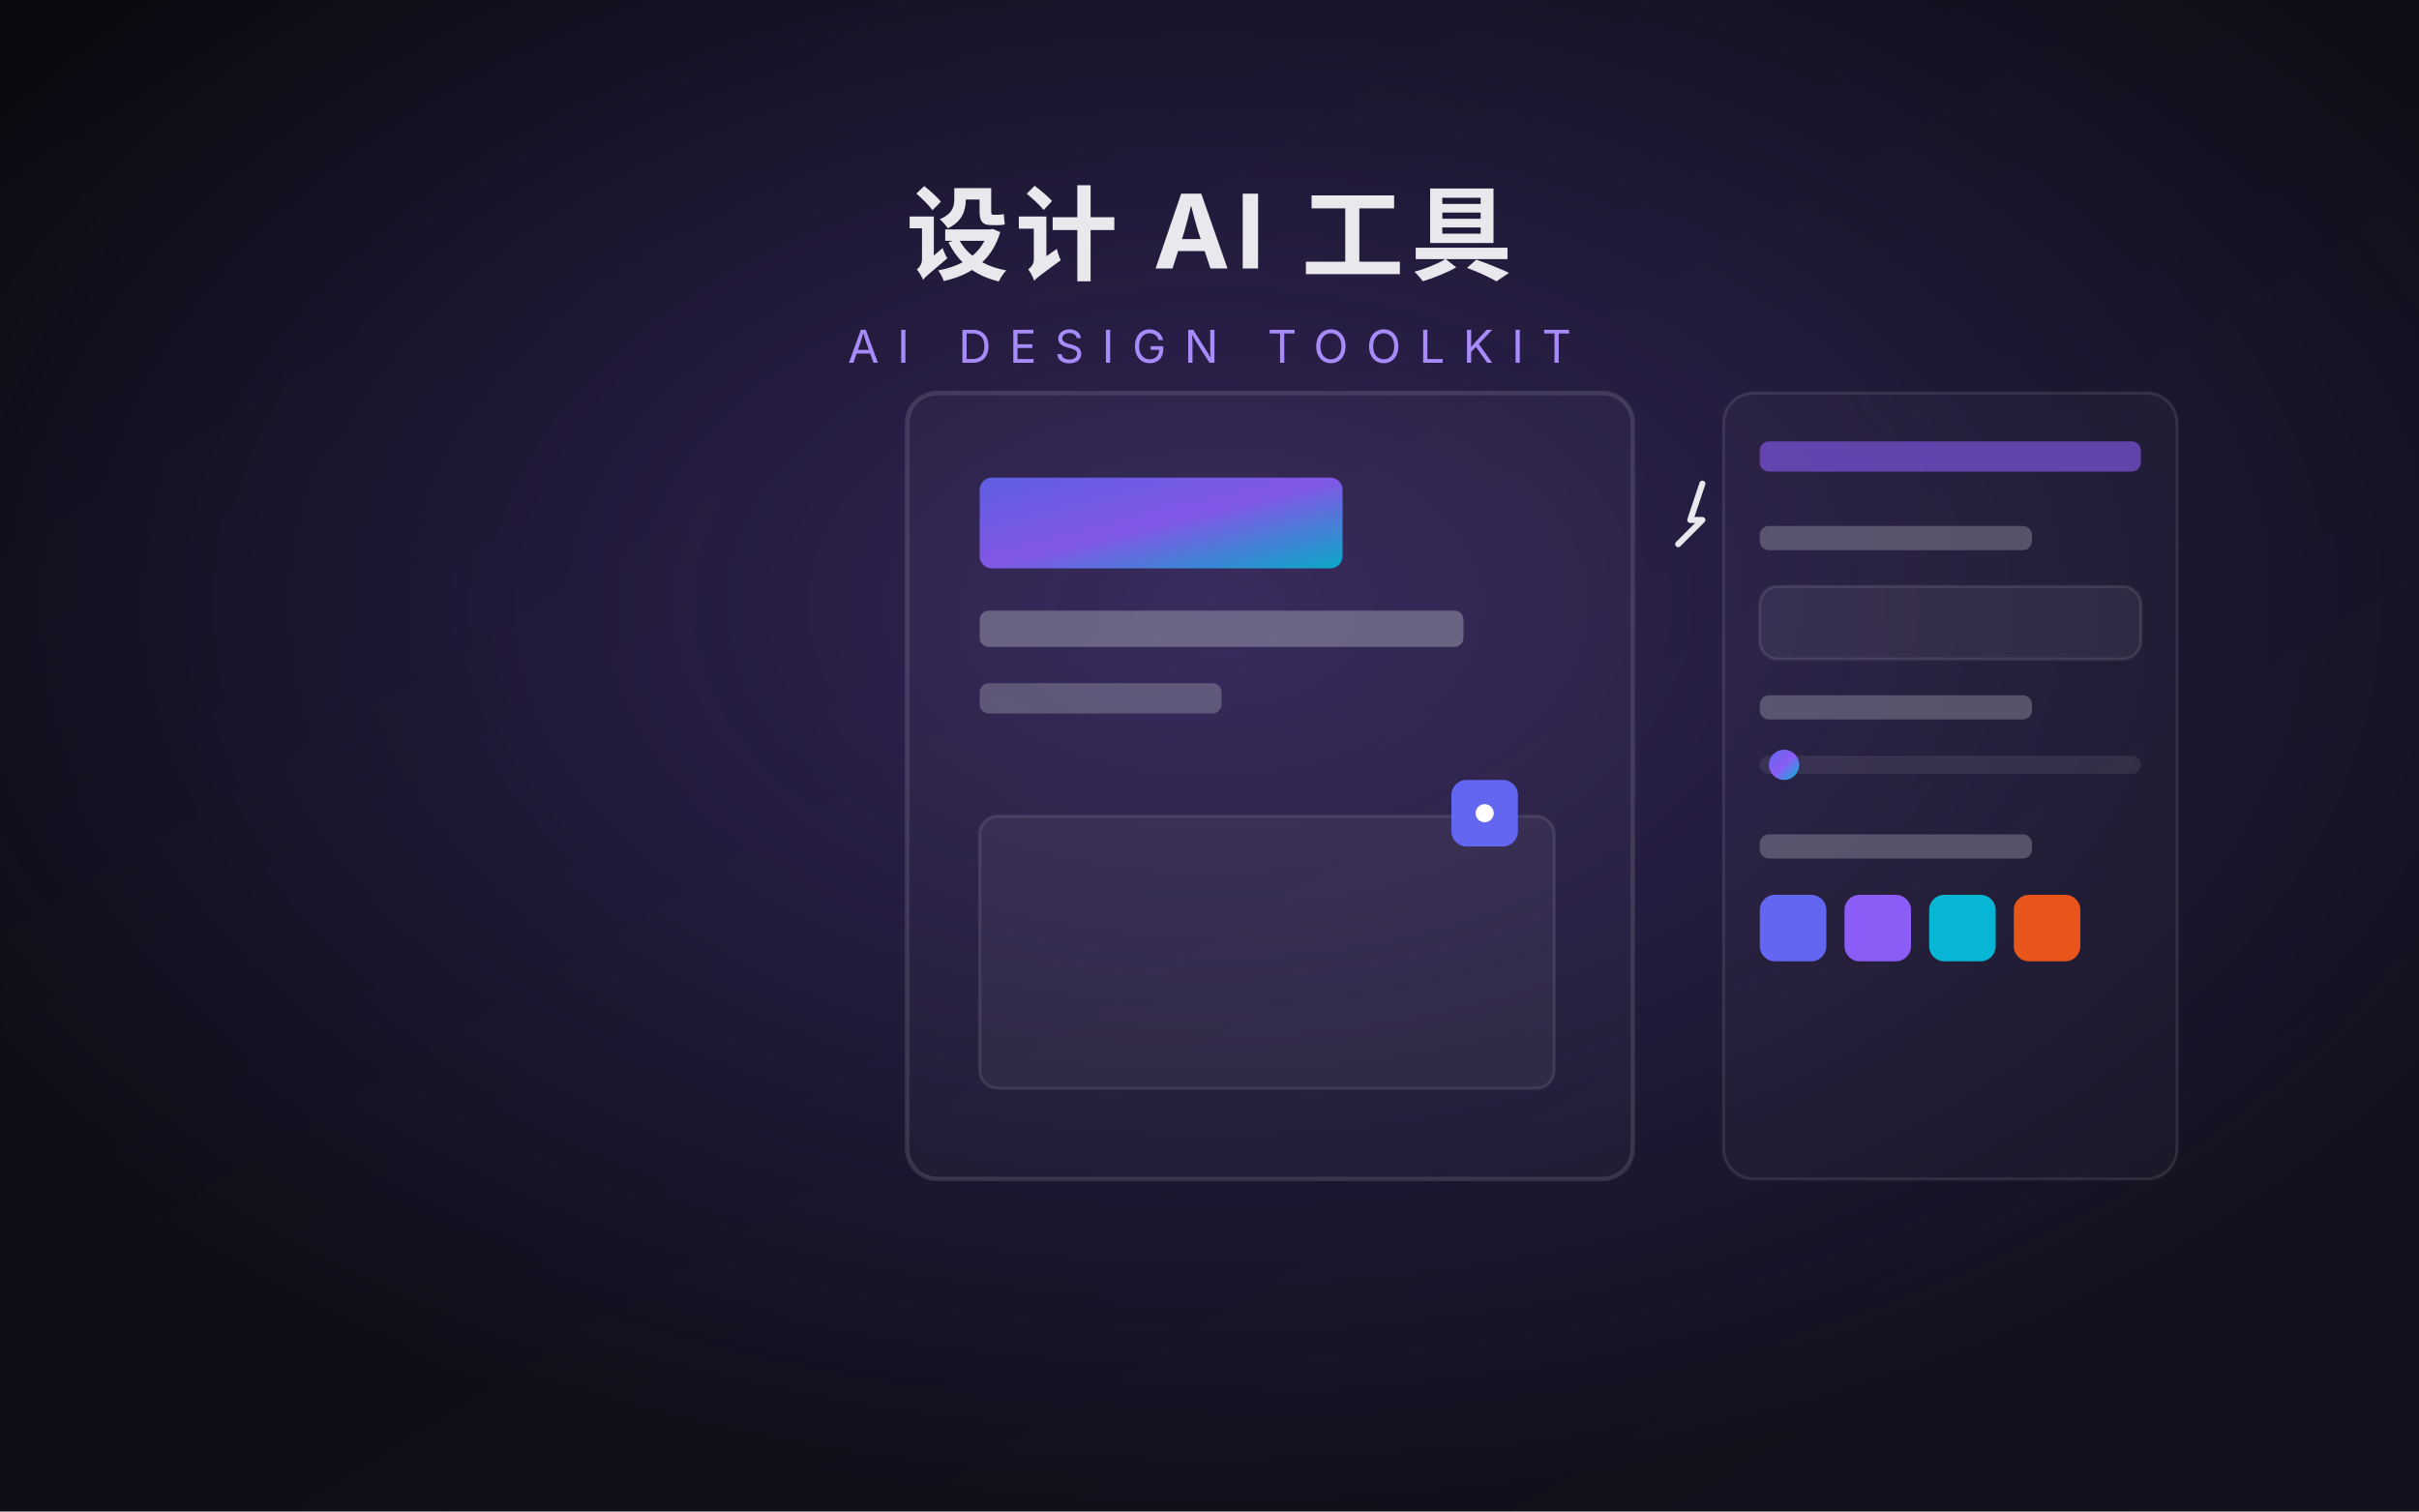
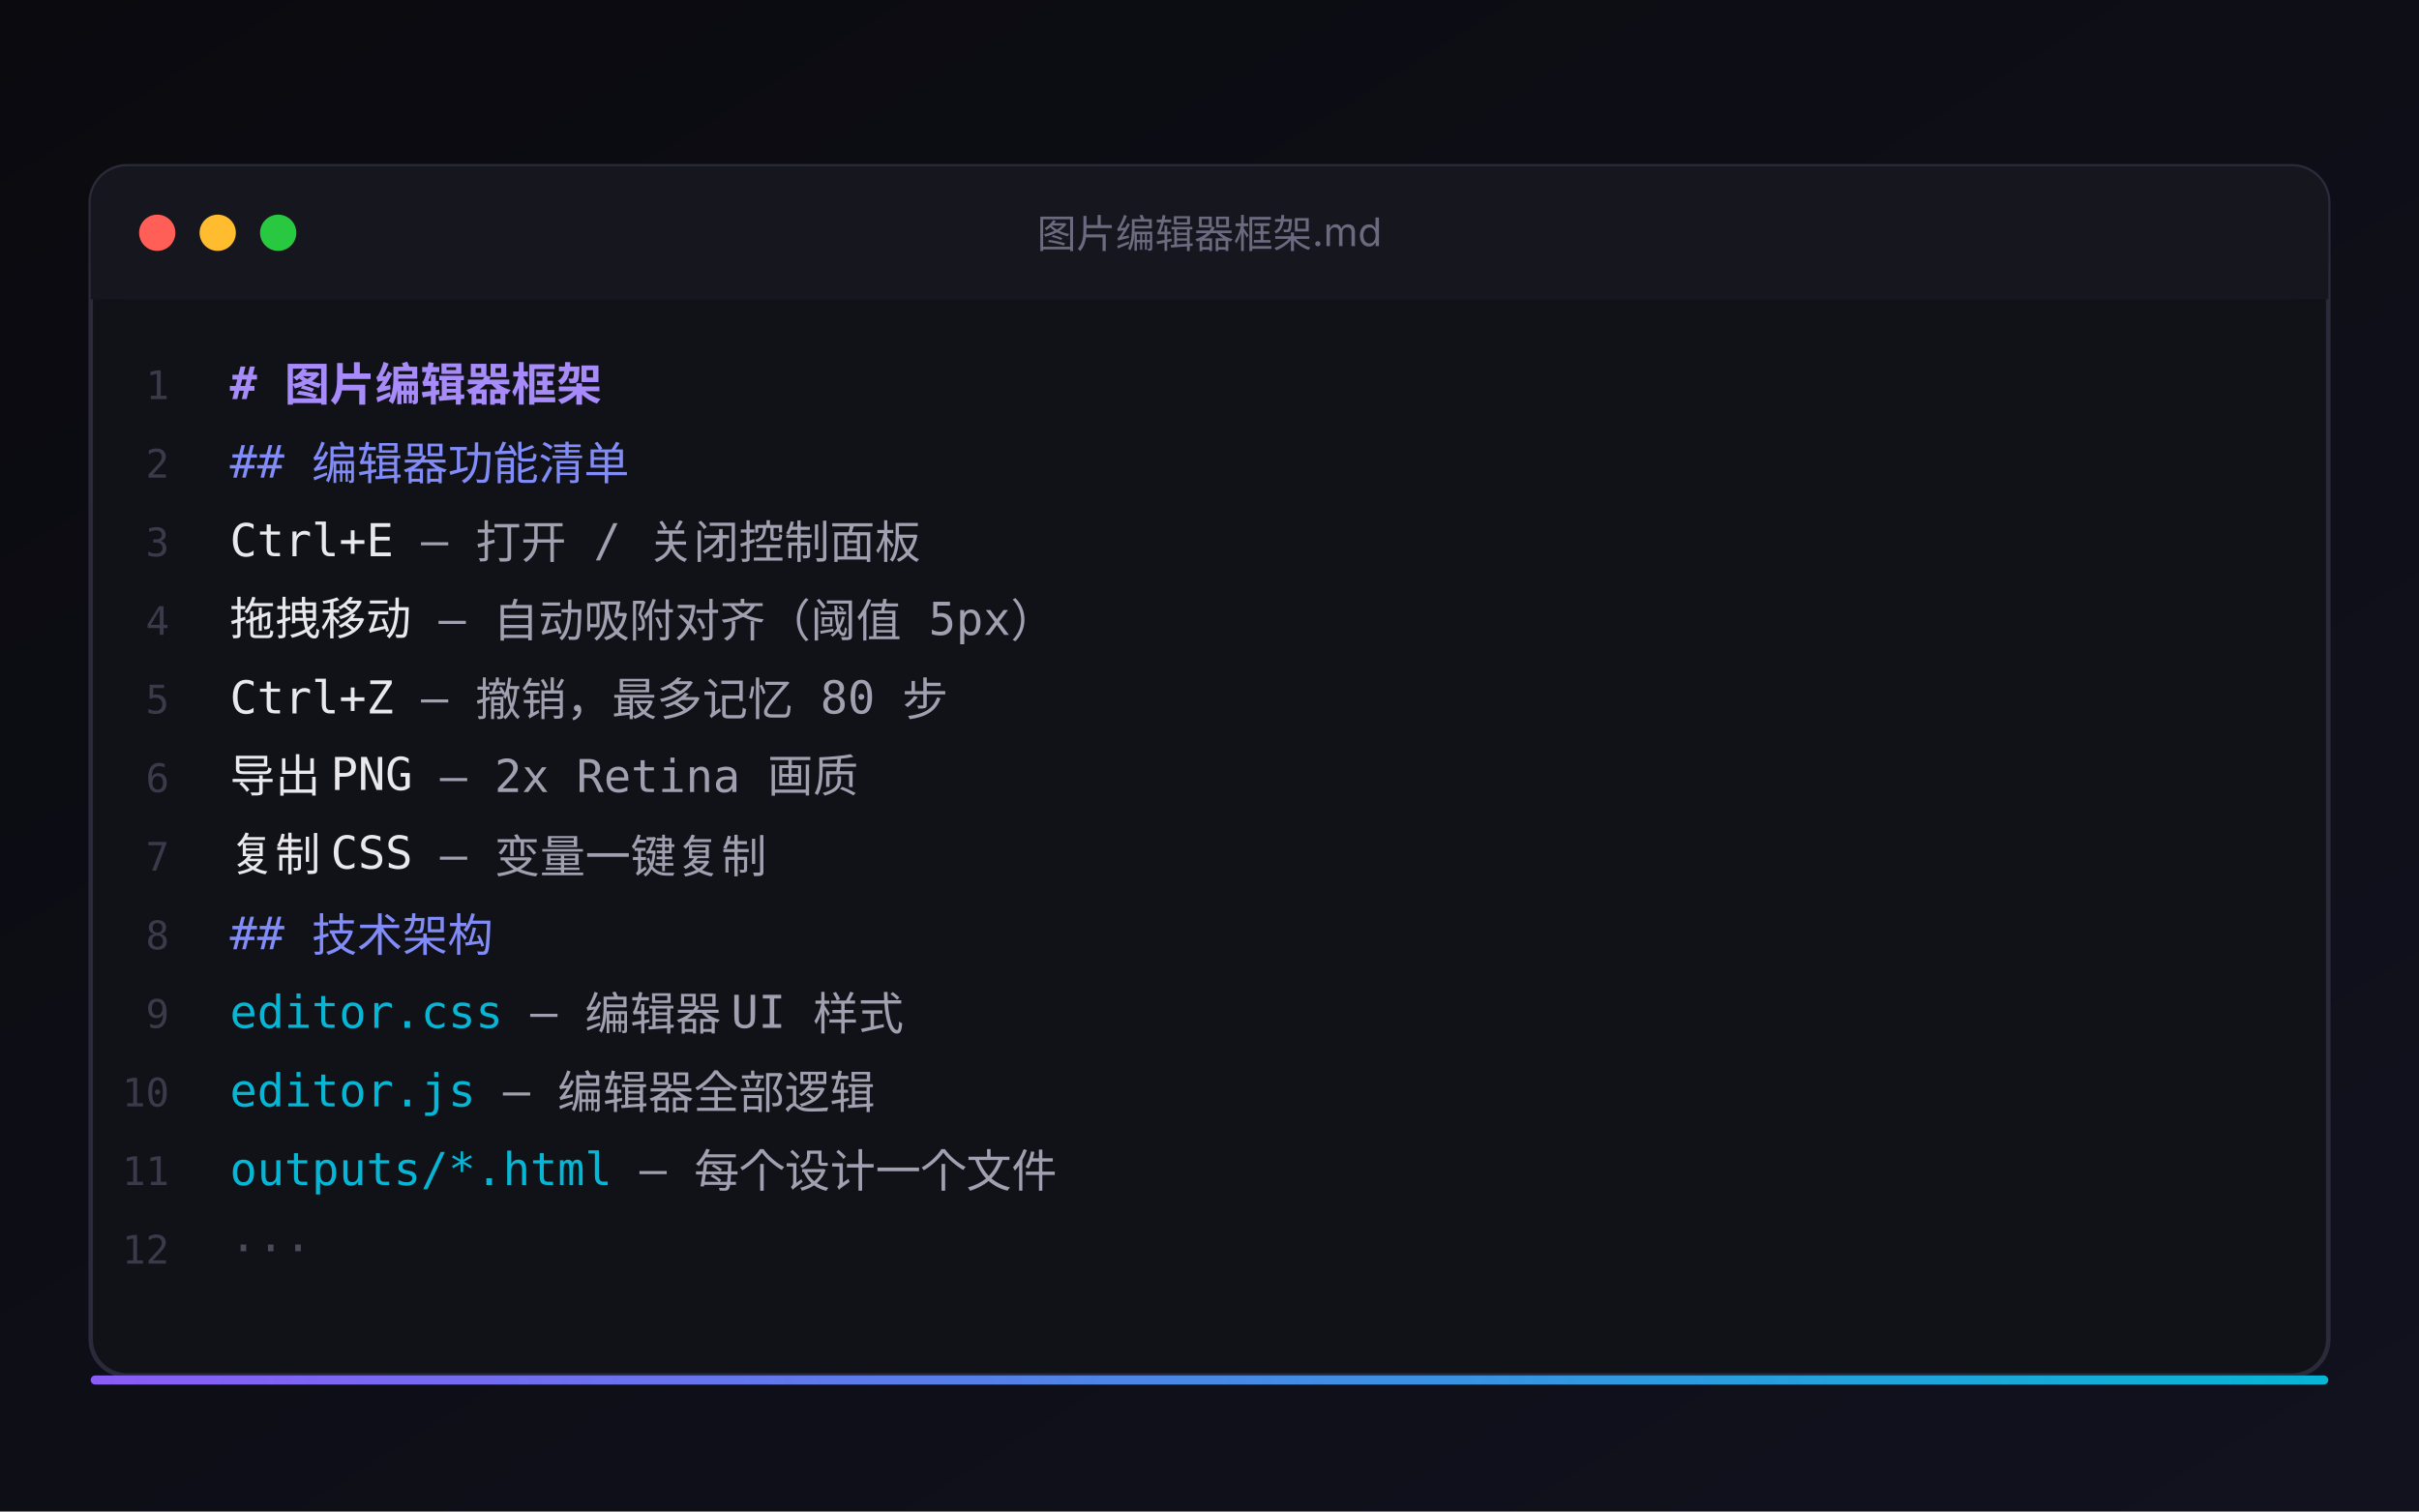
- <svg xmlns="http://www.w3.org/2000/svg" viewBox="0 0 800 500" width="800" height="500" font-family="'Inter','Noto Sans SC',-apple-system,sans-serif">
+ <svg xmlns="http://www.w3.org/2000/svg" viewBox="0 0 800 500" width="800" height="500" font-family="'SF Mono','Cascadia Code','Fira Code','Consolas',monospace">
  <defs>
    <linearGradient id="bg" x1="0" y1="0" x2="1" y2="1">
      <stop offset="0" stop-color="#0a0a0f" />
      <stop offset="1" stop-color="#12121f" />
    </linearGradient>
-     <linearGradient id="accent" x1="0" y1="0" x2="1" y2="1">
-       <stop offset="0" stop-color="#6366f1" />
-       <stop offset="0.5" stop-color="#8b5cf6" />
+     <linearGradient id="accent" x1="0" y1="0" x2="1" y2="0">
+       <stop offset="0" stop-color="#8b5cf6" />
      <stop offset="1" stop-color="#06b6d4" />
    </linearGradient>
-     <radialGradient id="glow" cx="0.5" cy="0.4" r="0.6">
-       <stop offset="0" stop-color="#8b5cf6" stop-opacity="0.3" />
-       <stop offset="1" stop-color="#8b5cf6" stop-opacity="0" />
-     </radialGradient>
  </defs>
  <rect width="800" height="500" fill="url(#bg)" />
-   <rect width="800" height="500" fill="url(#glow)" />
-   <g transform="translate(300,130)">
-     <rect x="0" y="0" width="240" height="260" rx="10" fill="rgba(255,255,255,0.03)" stroke="rgba(255,255,255,0.12)" stroke-width="1.5" />
-     <rect x="24" y="28" width="120" height="30" rx="4" fill="url(#accent)" opacity="0.9" />
-     <rect x="24" y="72" width="160" height="12" rx="3" fill="#a0a0b0" opacity="0.5" />
-     <rect x="24" y="96" width="80" height="10" rx="3" fill="#a0a0b0" opacity="0.4" />
-     <rect x="24" y="140" width="190" height="90" rx="6" fill="rgba(255,255,255,0.05)" stroke="rgba(255,255,255,0.1)" />
-     <rect x="180" y="128" width="22" height="22" rx="5" fill="#6366f1" />
-     <circle cx="191" cy="139" r="3" fill="#fff" />
+   <rect x="30" y="55" width="740" height="400" rx="12" fill="#111118" stroke="#2a2a3a" stroke-width="1.5" />
+   <rect x="30" y="55" width="740" height="44" rx="12" fill="#16161f" />
+   <rect x="30" y="77" width="740" height="22" fill="#16161f" />
+   <circle cx="52" cy="77" r="6" fill="#ff5f57" />
+   <circle cx="72" cy="77" r="6" fill="#febc2e" />
+   <circle cx="92" cy="77" r="6" fill="#28c840" />
+   <text x="400" y="82" text-anchor="middle" font-size="13" fill="#6b6b80" font-family="'Inter','Noto Sans SC',sans-serif">图片编辑器框架.md</text>
+   <g font-size="13" fill="#3a3a4a" text-anchor="end">
+     <text x="56" y="132">1</text>
+     <text x="56" y="158">2</text>
+     <text x="56" y="184">3</text>
+     <text x="56" y="210">4</text>
+     <text x="56" y="236">5</text>
+     <text x="56" y="262">6</text>
+     <text x="56" y="288">7</text>
+     <text x="56" y="314">8</text>
+     <text x="56" y="340">9</text>
+     <text x="56" y="366">10</text>
+     <text x="56" y="392">11</text>
+     <text x="56" y="418">12</text>
  </g>
-   <g transform="translate(570,130)">
-     <rect x="0" y="0" width="150" height="260" rx="10" fill="rgba(255,255,255,0.03)" stroke="rgba(255,255,255,0.1)" />
-     <rect x="12" y="16" width="126" height="10" rx="3" fill="#8b5cf6" opacity="0.6" />
-     <rect x="12" y="44" width="90" height="8" rx="3" fill="#a0a0b0" opacity="0.4" />
-     <rect x="12" y="64" width="126" height="24" rx="6" fill="rgba(255,255,255,0.06)" stroke="rgba(255,255,255,0.1)" />
-     <rect x="12" y="100" width="90" height="8" rx="3" fill="#a0a0b0" opacity="0.4" />
-     <rect x="12" y="120" width="126" height="6" rx="3" fill="rgba(255,255,255,0.08)" />
-     <circle cx="20" cy="123" r="5" fill="url(#accent)" />
-     <rect x="12" y="146" width="90" height="8" rx="3" fill="#a0a0b0" opacity="0.4" />
-     <rect x="12" y="166" width="22" height="22" rx="5" fill="#6366f1" />
-     <rect x="40" y="166" width="22" height="22" rx="5" fill="#8b5cf6" />
-     <rect x="68" y="166" width="22" height="22" rx="5" fill="#06b6d4" />
-     <rect x="96" y="166" width="22" height="22" rx="5" fill="#e8551a" />
+   <g font-size="15">
+     <text x="76" y="132" fill="#a78bfa" font-weight="700"># 图片编辑器框架</text>
+     <text x="76" y="158" fill="#818cf8">## 编辑器功能清单</text>
+     <text x="76" y="184" fill="#a0a0b0">
+       <tspan fill="#e8e8ed">Ctrl+E</tspan> — 打开 / 关闭控制面板</text>
+     <text x="76" y="210" fill="#a0a0b0">
+       <tspan fill="#e8e8ed">拖拽移动</tspan> — 自动吸附对齐（阈值 5px）</text>
+     <text x="76" y="236" fill="#a0a0b0">
+       <tspan fill="#e8e8ed">Ctrl+Z</tspan> — 撤销，最多记忆 80 步</text>
+     <text x="76" y="262" fill="#a0a0b0">
+       <tspan fill="#e8e8ed">导出 PNG</tspan> — 2x Retina 画质</text>
+     <text x="76" y="288" fill="#a0a0b0">
+       <tspan fill="#e8e8ed">复制 CSS</tspan> — 变量一键复制</text>
+     <text x="76" y="314" fill="#818cf8">## 技术架构</text>
+     <text x="76" y="340" fill="#a0a0b0">
+       <tspan fill="#06b6d4">editor.css</tspan> — 编辑器 UI 样式</text>
+     <text x="76" y="366" fill="#a0a0b0">
+       <tspan fill="#06b6d4">editor.js</tspan> — 编辑器全部逻辑</text>
+     <text x="76" y="392" fill="#a0a0b0">
+       <tspan fill="#06b6d4">outputs/*.html</tspan> — 每个设计一个文件</text>
+     <text x="76" y="418" fill="#4a4a5a">···</text>
  </g>
-   <g transform="translate(555,180)">
-     <path d="M0 0 L8 -8 L4 -8 L8 -20" fill="none" stroke="#e8e8ed" stroke-width="2" stroke-linecap="round" stroke-linejoin="round" />
-   </g>
-   <text x="400" y="90" text-anchor="middle" font-size="34" font-weight="700" fill="#e8e8ed" letter-spacing="2">设计 AI 工具</text>
-   <text x="400" y="120" text-anchor="middle" font-size="15" fill="#a78bfa" letter-spacing="6">AI DESIGN TOOLKIT</text>
+   <rect x="30" y="455" width="740" height="3" rx="1.5" fill="url(#accent)" />
</svg>
